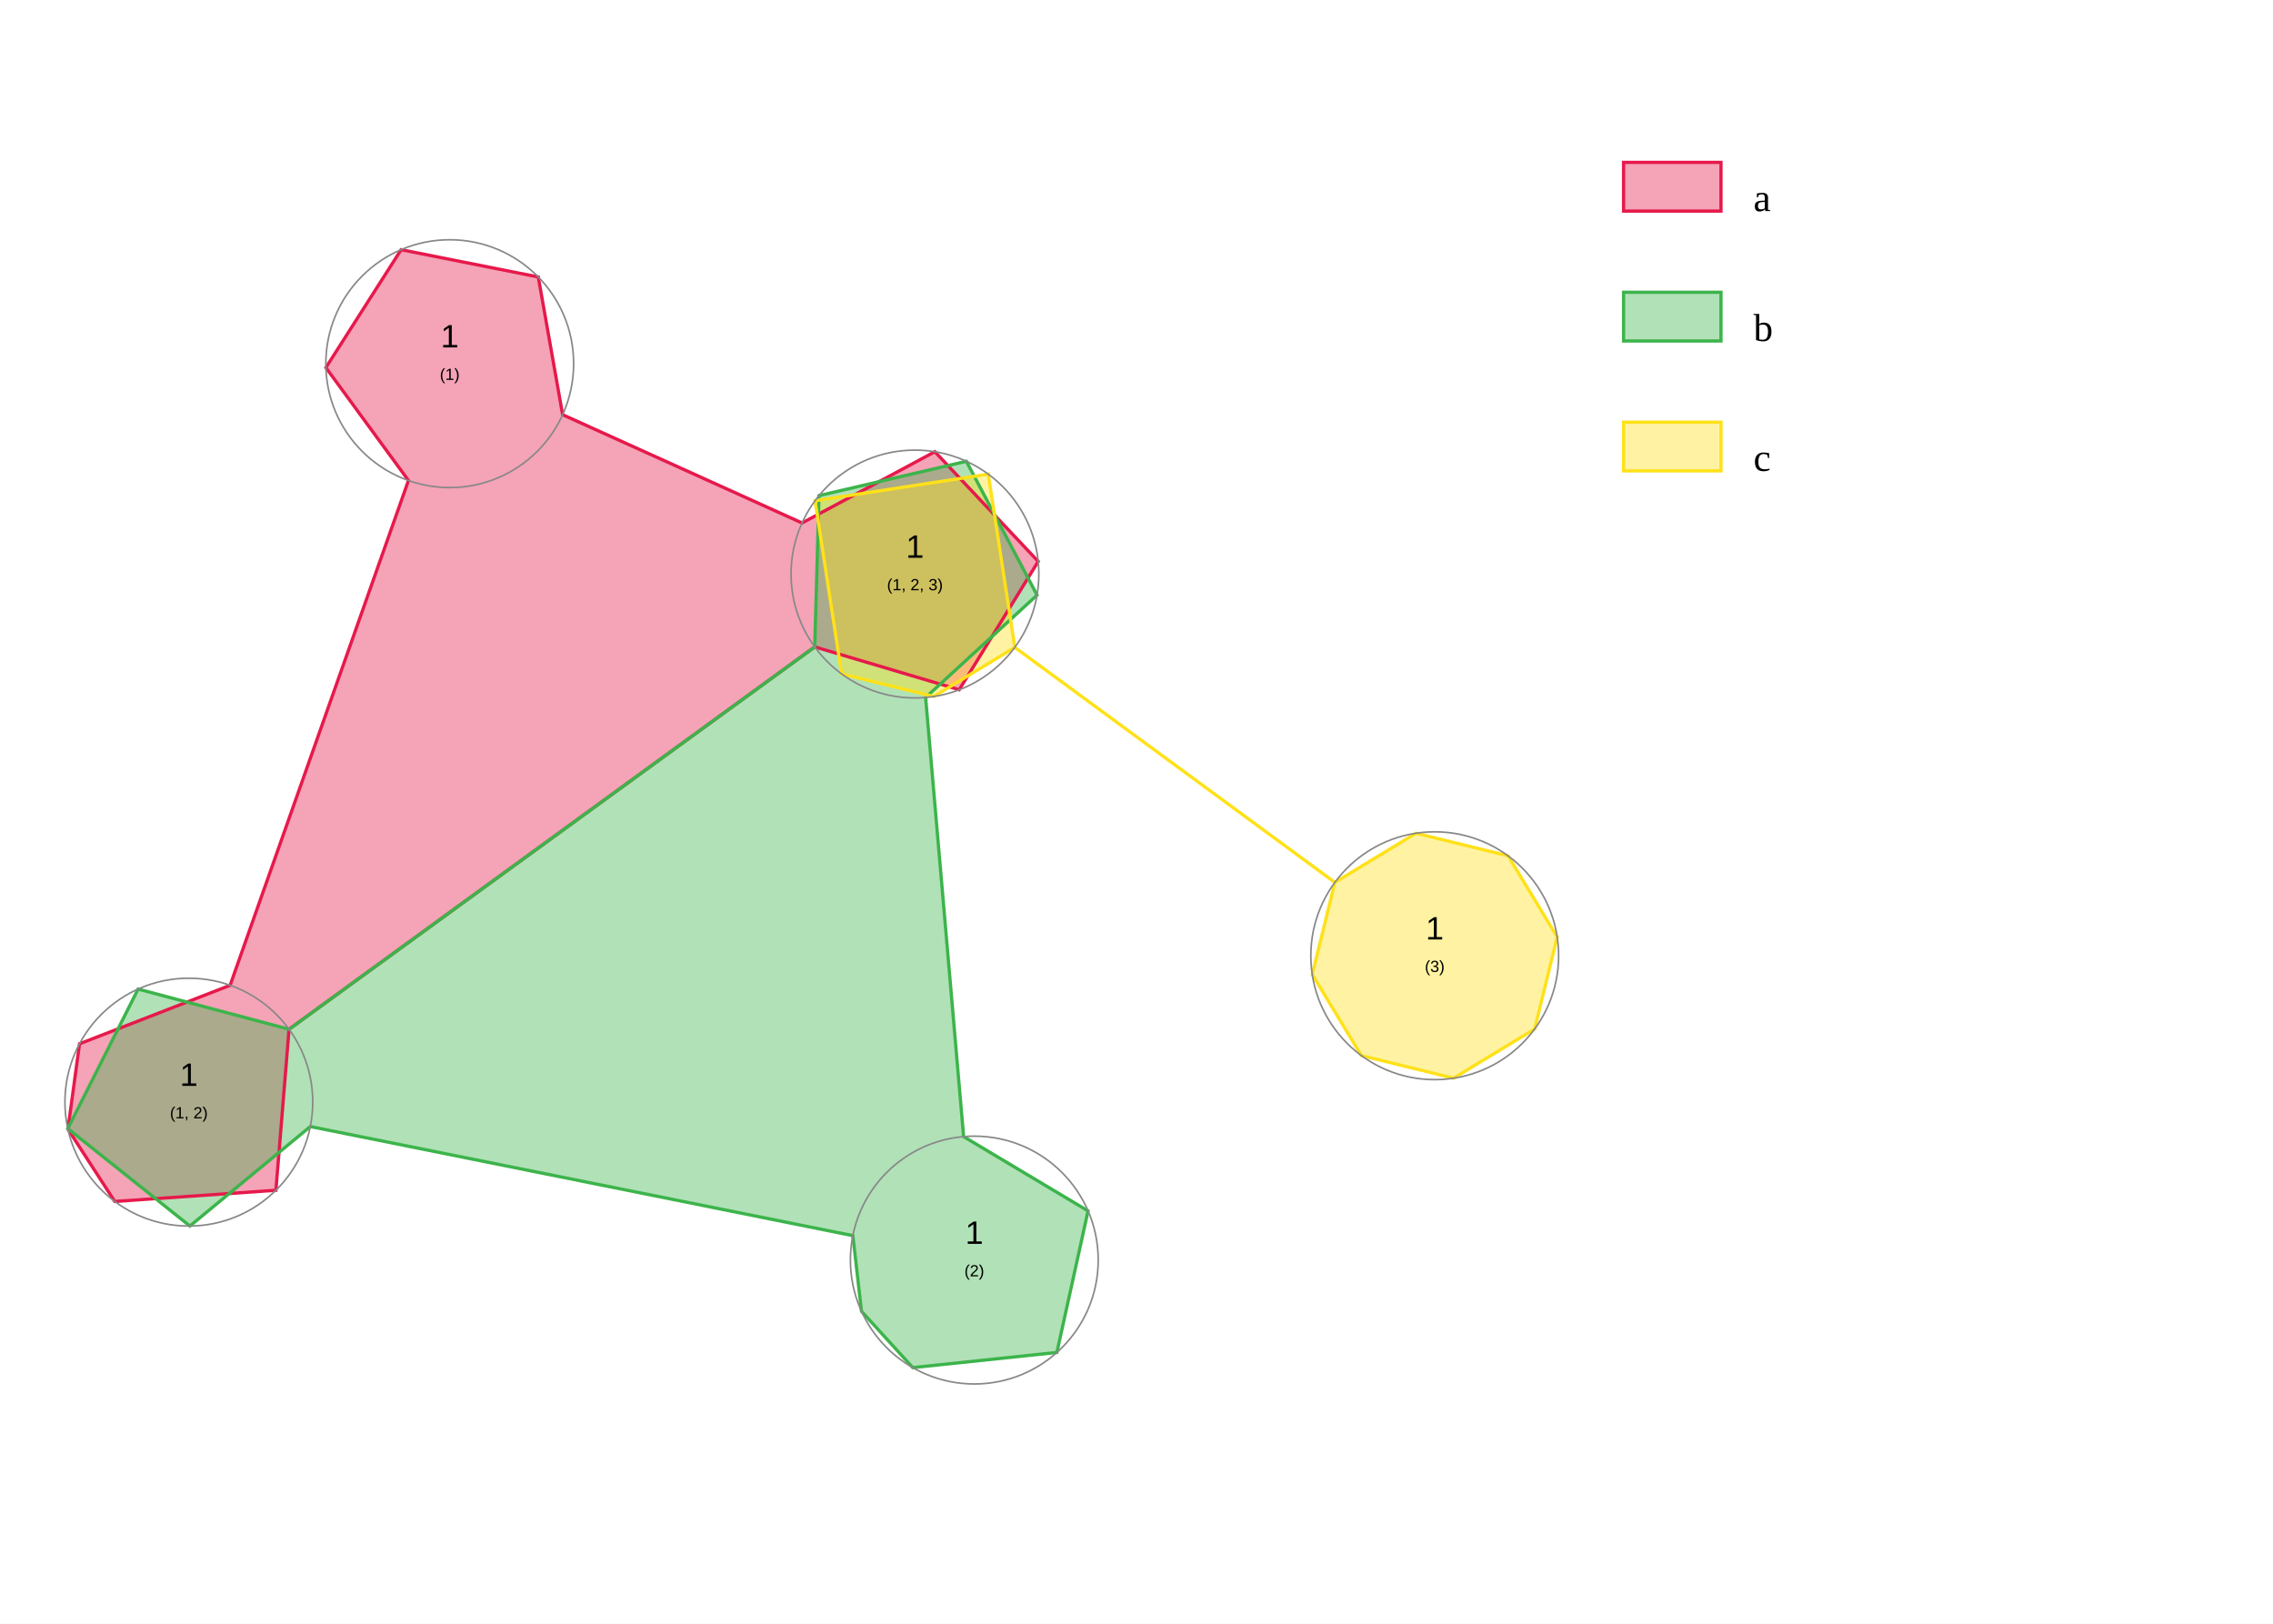
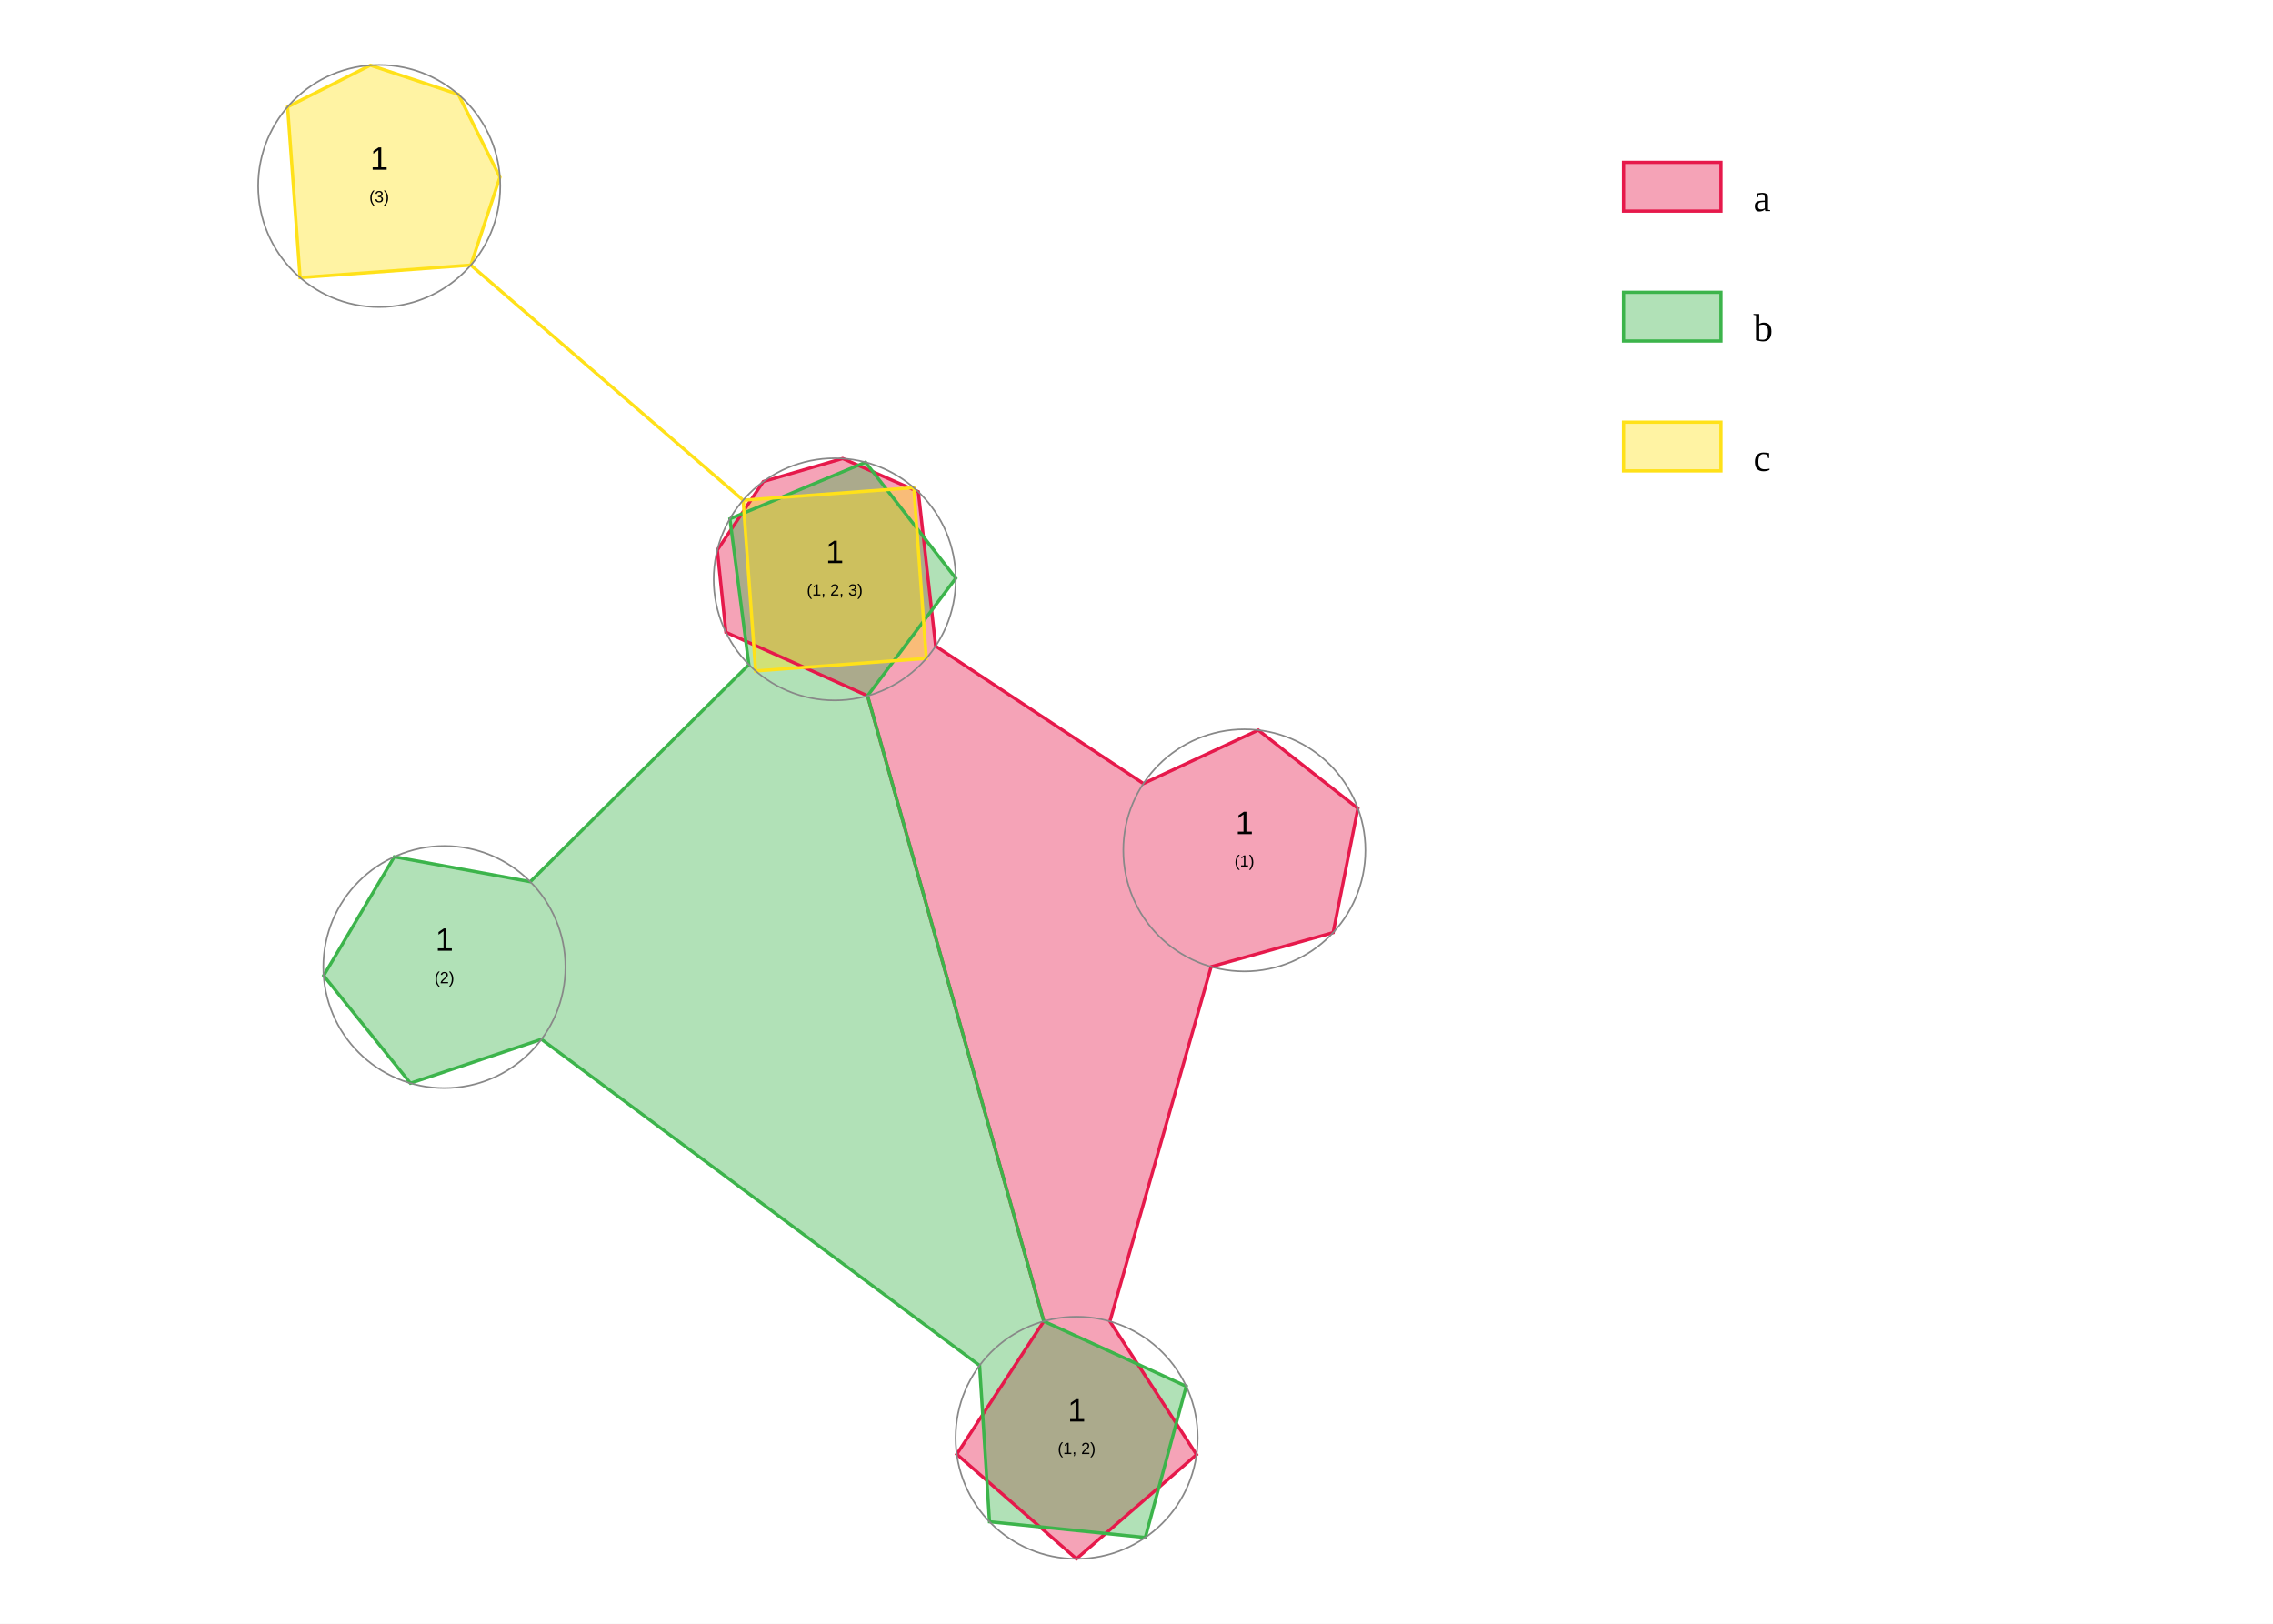
<svg xmlns="http://www.w3.org/2000/svg" xmlns:xlink="http://www.w3.org/1999/xlink" viewBox="0 0 700 500">
  <defs>
    <style type="text/css">
  .borderLine {
	   stroke: none;
	   fill-opacity: 0.4;
  }
  .outLine {
	   stroke-width: 1;
	   fill: none;
  }
  .circle {
	   stroke: #888888;
	   stroke-width: 0.5;
	   fill: none;
    pointer-events: all;
  }
  .spcircle {
	   stroke: #FF2222;
	   stroke-width: 1;
	   fill: none;
    pointer-events: all;
  }
  .tLabel {
	   font-family: Arial;
    pointer-events: none;
	   font-size: 14px;
	   text-anchor: middle;
	   alignment-baseline: central;
  }
  .nLabel {
	   font-family: Arial;
    pointer-events: none;
	   font-size: 10px;
	   text-anchor: middle;
	   alignment-baseline: central;
  }
  .belong {
	   font-family: Arial;
    pointer-events: none;
	   font-size: 5px;
	   text-anchor: middle;
	   alignment-baseline: central;
  }
  .p0{
    stroke: none;
    fill: #e6194b;
  }
  .q0{
    fill: none;
    stroke: #e6194b;
  }
  .p1{
    stroke: none;
    fill: #3cb44b;
  }
  .q1{
    fill: none;
    stroke: #3cb44b;
  }
  .p2{
    stroke: none;
    fill: #ffe119;
  }
  .q2{
    fill: none;
    stroke: #ffe119;
  }

</style>
    <symbol id="bl0">
-       <path d="M 70.87 303.40 L 24.49 321.42 L 24.49 321.42 L 20.92 347.70 L 35.34 369.97 L 35.34 369.97 L 84.97 366.52 L 89.02 316.94 L 250.91 199.20 L 295.40 212.40 L 319.73 172.88 L 287.90 139.10 L 247.00 161.04 L 173.27 127.70 L 165.77 85.29 L 123.53 76.89 L 100.36 113.20 L 125.79 147.96 Z" />
+       <path d="M 288.15 198.95 L 282.81 151.43 L 282.81 151.43 L 259.52 141.19 L 235.09 148.28 L 235.09 148.28 L 235.09 148.28 L 220.90 169.39 L 223.55 194.69 L 223.55 194.69 L 267.18 214.26 L 321.47 406.85 L 294.65 447.80 L 331.51 480.00 L 368.49 447.92 L 341.81 406.89 L 372.99 297.68 L 410.56 287.18 L 418.18 248.92 L 387.50 224.82 L 352.13 241.28 Z" />
    </symbol>
    <symbol id="bl1">
-       <path d="M 89.02 316.94 L 42.53 304.57 L 20.88 347.53 L 58.48 377.53 L 95.56 346.90 L 262.65 380.49 L 262.65 380.49 L 265.31 403.79 L 281.10 421.13 L 281.10 421.13 L 325.48 416.46 L 335.08 372.88 L 296.76 350.00 L 285.06 214.78 L 319.37 183.25 L 297.60 142.05 L 252.22 152.62 L 250.91 199.20 Z" />
+       <path d="M 163.30 271.51 L 121.43 263.84 L 99.67 300.42 L 126.39 333.55 L 166.75 320.03 L 301.68 420.47 L 304.74 468.59 L 352.71 473.43 L 365.32 426.89 L 321.47 406.85 L 267.18 214.26 L 294.34 178.06 L 266.54 142.34 L 224.78 159.77 L 230.62 204.65 Z" />
    </symbol>
    <symbol id="bl2">
-       <path d="M 312.53 199.35 L 304.35 146.01 L 251.01 154.18 L 259.19 207.52 L 259.19 207.52 L 287.55 214.48 L 312.53 199.35 L 312.53 199.35 L 411.09 271.72 L 411.09 271.72 L 404.13 300.08 L 419.26 325.05 L 419.26 325.05 L 419.26 325.05 L 447.62 332.01 L 472.60 316.88 L 472.60 316.88 L 472.60 316.88 L 479.56 288.52 L 464.43 263.54 L 464.43 263.54 L 464.43 263.54 L 436.06 256.58 L 411.09 271.72 L 411.09 271.72 Z" />
+       <path d="M 144.99 81.63 L 144.99 81.63 L 153.95 54.55 L 141.14 29.06 L 141.14 29.06 L 141.14 29.06 L 114.06 20.10 L 88.57 32.92 L 88.57 32.92 L 92.42 85.48 L 144.99 81.63 L 228.86 154.03 L 232.71 206.60 L 285.28 202.74 L 281.43 150.17 L 228.86 154.03 Z" />
    </symbol>
  </defs>
  <rect width="700" height="500" style="fill:#fff;stroke-width:0" />
  <use class="p0 borderLine" xlink:href="#bl0" />
  <use class="p1 borderLine" xlink:href="#bl1" />
  <use class="p2 borderLine" xlink:href="#bl2" />
  <use class="q0 outLine" xlink:href="#bl0" />
  <use class="q1 outLine" xlink:href="#bl1" />
  <use class="q2 outLine" xlink:href="#bl2" />
-   <circle class="circle" cx="138.5" cy="111.984" r="38.156" />
-   <text class="tLabel" x="138.50" y="91.98" />
-   <text class="nLabel" x="138.50" y="106.98">1</text>
-   <text class="belong" x="138.50" y="116.98">(1)</text>
-   <circle class="circle" cx="58.156" cy="339.38" r="38.156" />
-   <text class="tLabel" x="58.16" y="319.38" />
-   <text class="nLabel" x="58.16" y="334.38">1</text>
-   <text class="belong" x="58.16" y="344.38">(1, 2)</text>
-   <circle class="circle" cx="281.769" cy="176.763" r="38.156" />
-   <text class="tLabel" x="281.77" y="156.76" />
-   <text class="nLabel" x="281.77" y="171.76">1</text>
-   <text class="belong" x="281.77" y="181.76">(1, 2, 3)</text>
-   <circle class="circle" cx="300.054" cy="388.015" r="38.156" />
-   <text class="tLabel" x="300.05" y="368.02" />
-   <text class="nLabel" x="300.05" y="383.02">1</text>
-   <text class="belong" x="300.05" y="393.02">(2)</text>
-   <circle class="circle" cx="441.844" cy="294.299" r="38.156" />
-   <text class="tLabel" x="441.84" y="274.30" />
-   <text class="nLabel" x="441.84" y="289.30">1</text>
-   <text class="belong" x="441.84" y="299.30">(3)</text>
+   <circle class="circle" cx="383.218" cy="261.843" r="37.272" />
+   <text class="tLabel" x="383.22" y="241.84" />
+   <text class="nLabel" x="383.22" y="256.84">1</text>
+   <text class="belong" x="383.22" y="266.84">(1)</text>
+   <circle class="circle" cx="331.577" cy="442.728" r="37.272" />
+   <text class="tLabel" x="331.58" y="422.73" />
+   <text class="nLabel" x="331.58" y="437.73">1</text>
+   <text class="belong" x="331.58" y="447.73">(1, 2)</text>
+   <circle class="circle" cx="257.068" cy="178.386" r="37.272" />
+   <text class="tLabel" x="257.07" y="158.39" />
+   <text class="nLabel" x="257.07" y="173.39">1</text>
+   <text class="belong" x="257.07" y="183.39">(1, 2, 3)</text>
+   <circle class="circle" cx="136.849" cy="297.775" r="37.272" />
+   <text class="tLabel" x="136.85" y="277.77" />
+   <text class="nLabel" x="136.85" y="292.77">1</text>
+   <text class="belong" x="136.85" y="302.77">(2)</text>
+   <circle class="circle" cx="116.782" cy="57.272" r="37.272" />
+   <text class="tLabel" x="116.78" y="37.27" />
+   <text class="nLabel" x="116.78" y="52.27">1</text>
+   <text class="belong" x="116.78" y="62.27">(3)</text>
  <rect class="p0 borderLine" x="500.00" y="50.00" width="30.00" height="15.00" />
  <rect class="q0" x="500.00" y="50.00" width="30.00" height="15.00" />
  <text class="legend" x="540.00" y="65.00">a</text>
  <rect class="p1 borderLine" x="500.00" y="90.00" width="30.00" height="15.00" />
  <rect class="q1" x="500.00" y="90.00" width="30.00" height="15.00" />
  <text class="legend" x="540.00" y="105.00">b</text>
  <rect class="p2 borderLine" x="500.00" y="130.00" width="30.00" height="15.00" />
  <rect class="q2" x="500.00" y="130.00" width="30.00" height="15.00" />
  <text class="legend" x="540.00" y="145.00">c</text>
</svg>
